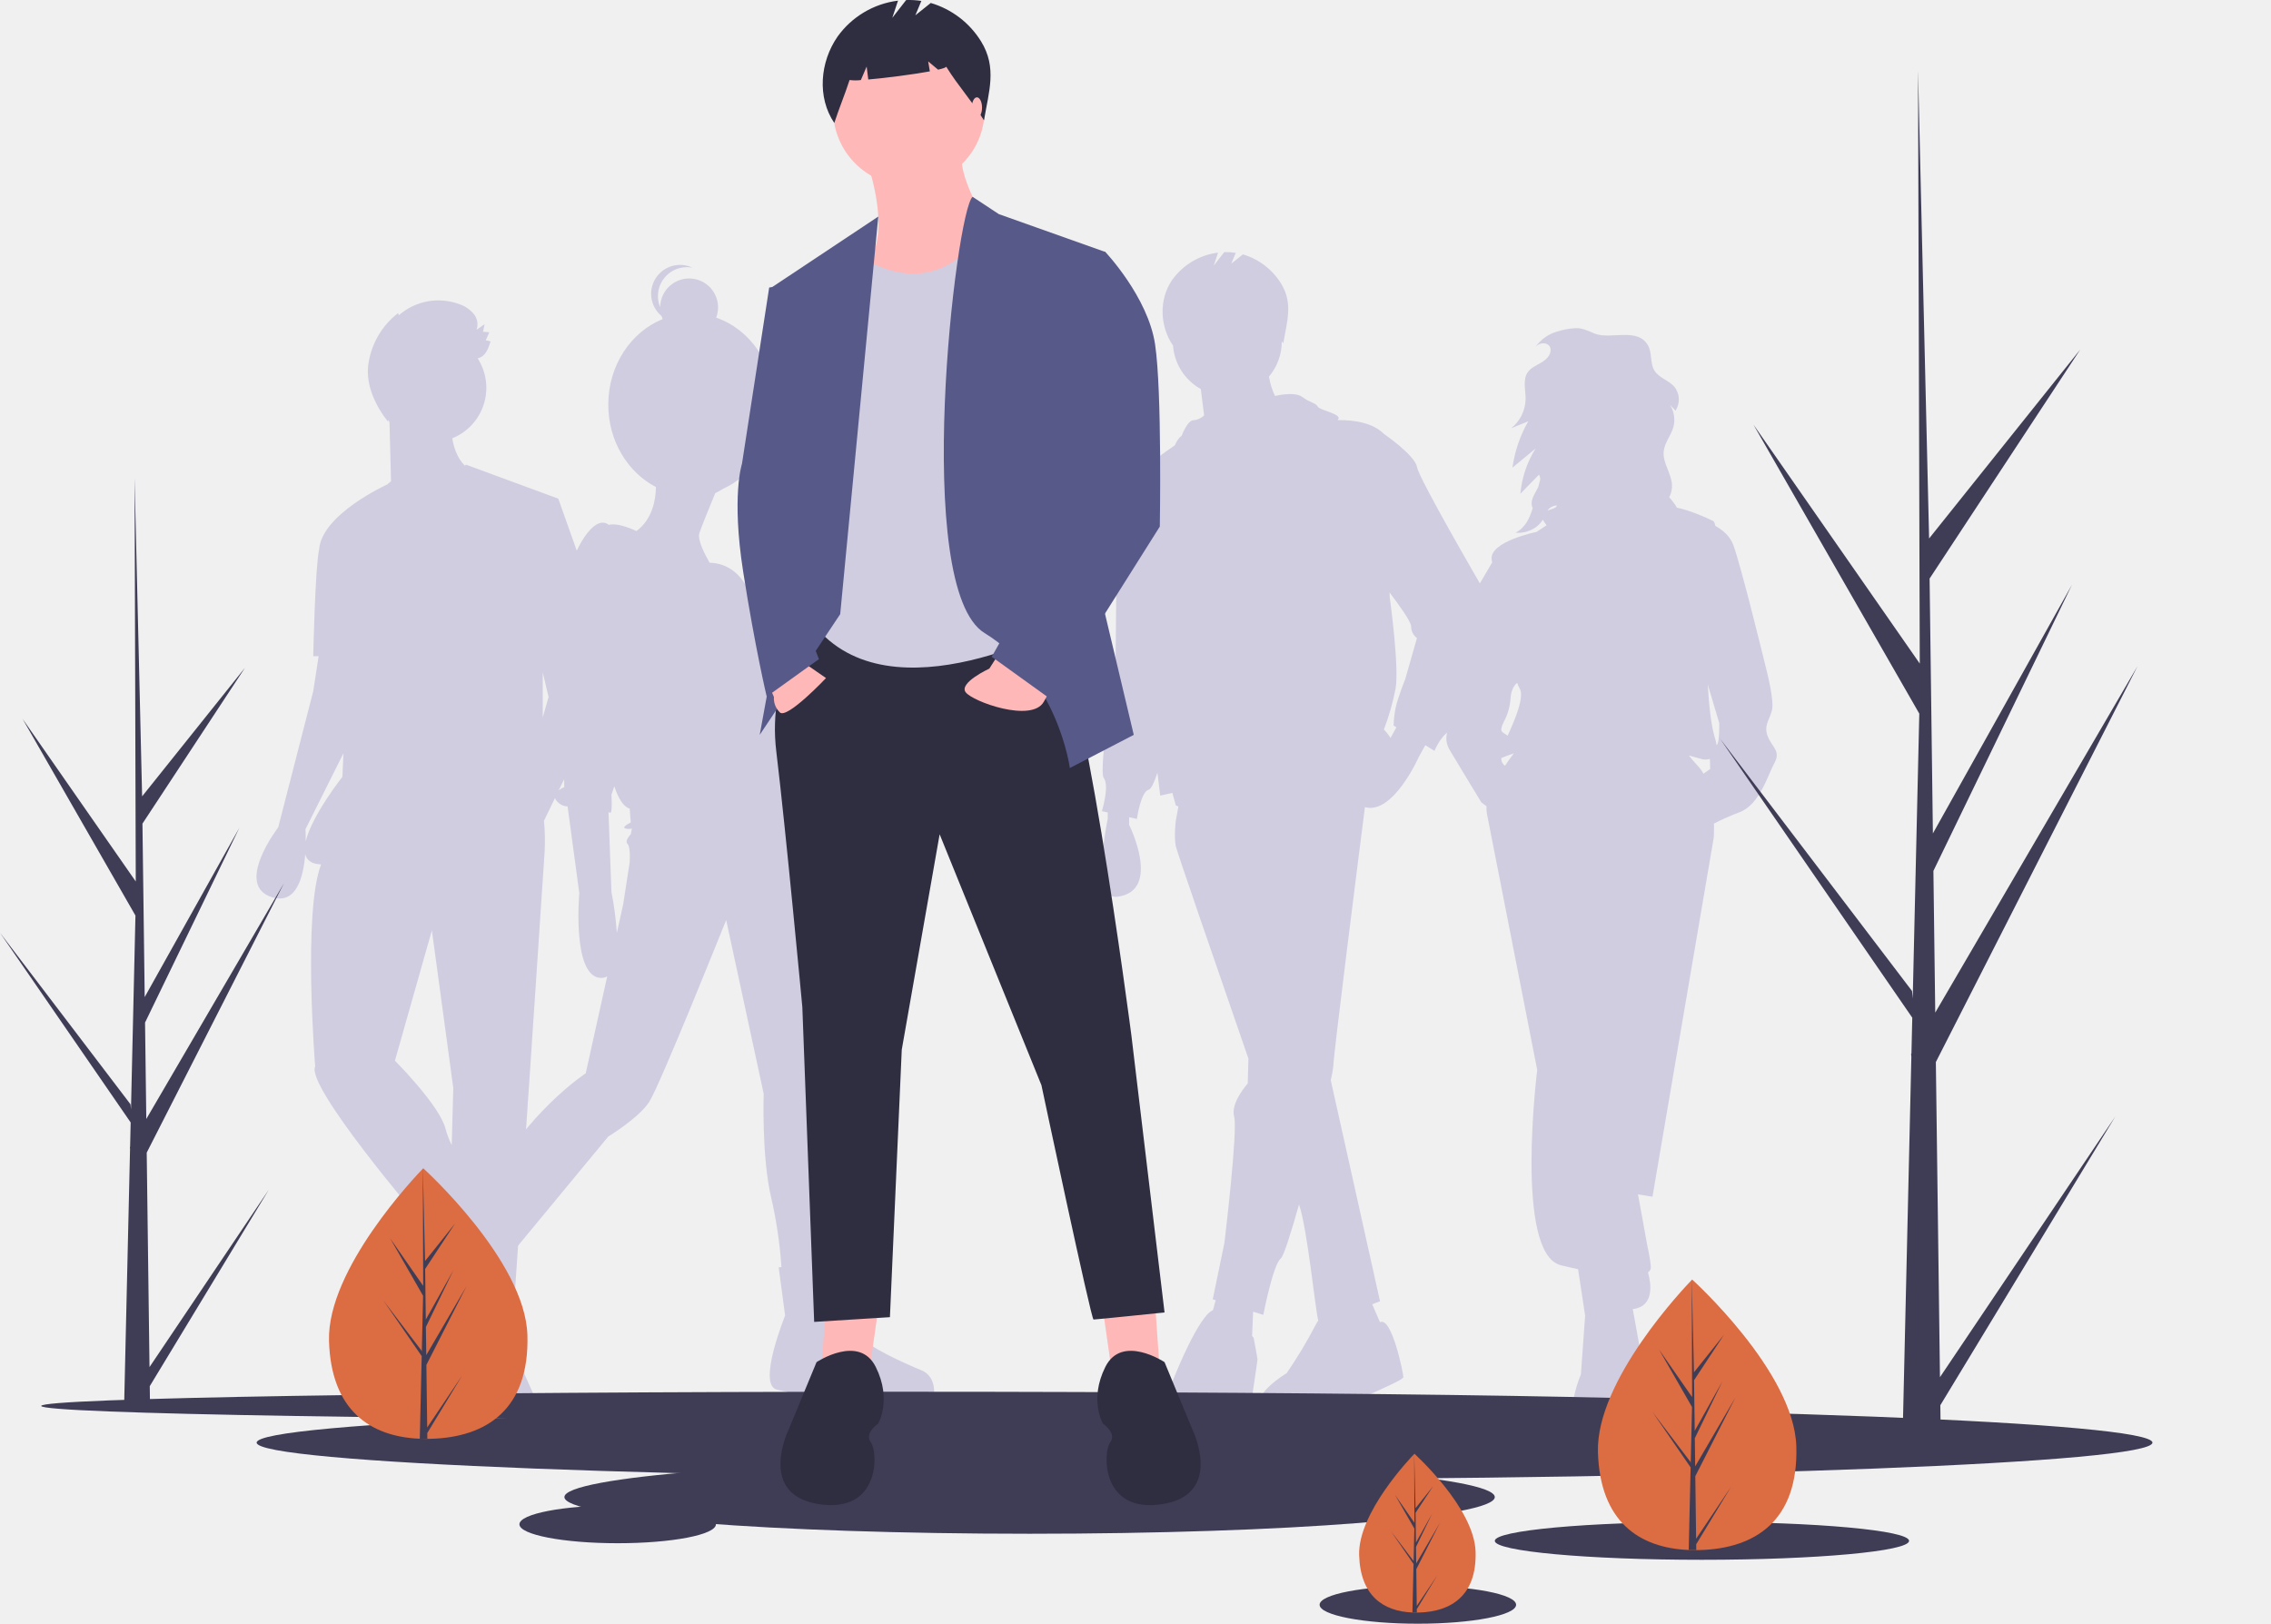
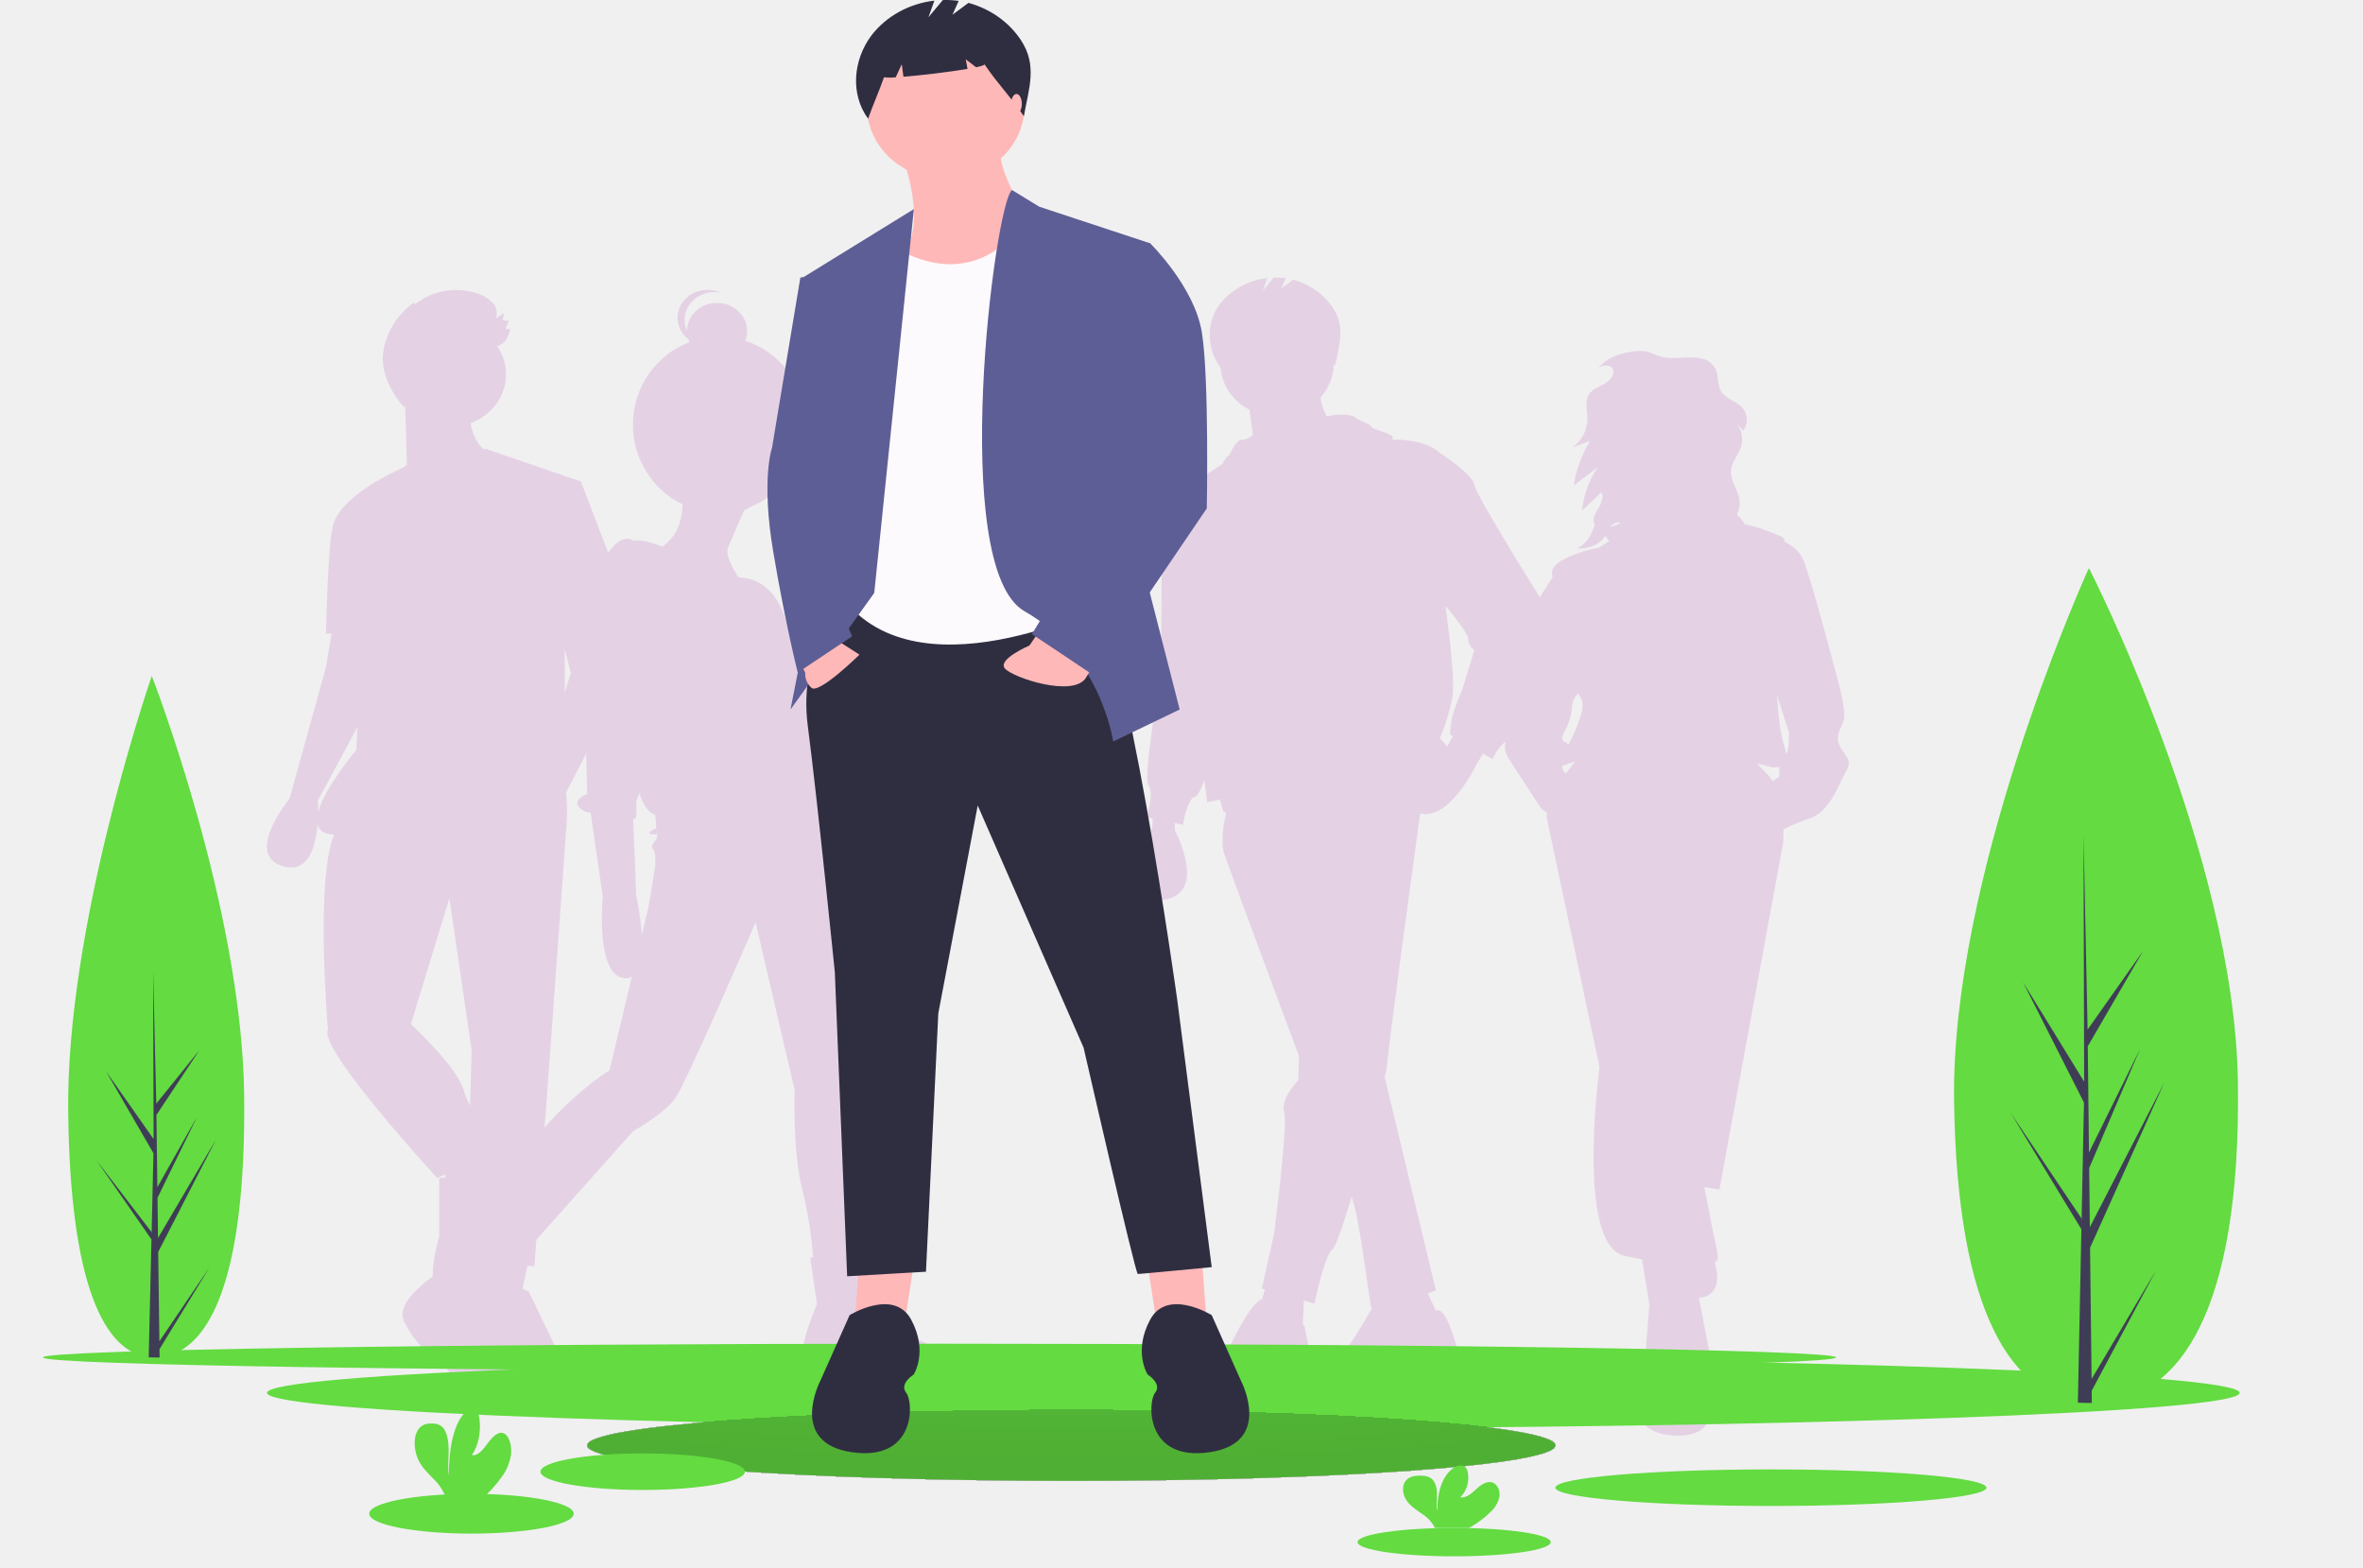
- <svg xmlns="http://www.w3.org/2000/svg" id="aea587a3-a3e8-4e0f-8220-a5d1e661ad74" data-name="Layer 1" width="959.282" height="685.955" viewBox="0 0 959.282 685.955">
-   <path d="M867.063,418.092c-1.794-4.613.769-6.919,1.794-11.019S866.55,390.16,866.55,390.16s-10.763-44.333-14.094-53.046c-1.41-3.687-4.471-6.223-7.535-7.927-.208-1.131-.508-1.86-.922-2.068-2.968-1.485-10.363-4.71-15.291-5.601a25.003,25.003,0,0,0-3.258-4.406,10.416,10.416,0,0,0,1.161-5.394c-.314-4.835-3.975-9.167-3.499-13.989.361-3.657,3.034-6.66,4.066-10.187a11.979,11.979,0,0,0-1.362-9.447q1.137,1.21,2.274,2.419a8.498,8.498,0,0,0-.634-10.267c-2.4-2.652-6.414-3.646-8.276-6.7-1.913-3.138-.887-7.401-2.696-10.6-4.433-7.836-15.781-2.281-22.578-5.016-2.793-1.124-4.917-2.361-8.059-2.272a31.49,31.49,0,0,0-7.861,1.468,16.609,16.609,0,0,0-9.01,6.458,5.579,5.579,0,0,1,.704-.673c1.647-1.291,4.536-1.183,5.405.72a3.189,3.189,0,0,1,.254,1.52c-.143,2.294-2.147,4.008-4.139,5.156s-4.232,2.109-5.532,4.005c-2.145,3.129-.884,7.329-.883,11.122a16.124,16.124,0,0,1-6.111,12.52l7.231-2.956a54.65,54.65,0,0,0-6.678,19.583l9.777-8.077a42.992,42.992,0,0,0-6.421,19.084l7.848-8.041a3.968,3.968,0,0,1,.518,2.064l-.818,3.156a20.508,20.508,0,0,1-.96,1.832c-1.263,2.168-2.568,4.838-1.387,7.052l.006-.003c-1.243,4.183-3.119,8.368-7.291,10.402,4.628.484,9.457-1.83,11.547-5.512a10.31,10.31,0,0,0,1.228,1.86c.134.168.267.335.4.502l-1.153.769-3.09,2.06s-20.245,4.1-18.963,11.788c.053.316.116.694.187,1.117l-5.825,9.902-8.456,28.701s-4.356,9.225-3.588,13.069,0,5.381,0,12.3-3.331,9.738,0,15.376,13.325,22.038,13.325,22.038l2.195,1.646a10.256,10.256,0,0,0,.111,2.966c2.05,10.25,21.27,108.398,21.27,108.398s-9.738,77.646,9.994,82.515c2.475.611,4.905,1.165,7.266,1.658l2.984,19.612-1.794,24.857s-13.582,30.751,11.275,32.545,13.582-26.651,13.582-26.651a13.51,13.51,0,0,0,1.538-7.944c-.253-2.281-2.387-14.152-4.48-25.569,9.433-1.131,7.668-11.143,6.411-15.545a2.549,2.549,0,0,0,1.143-1.425c.284-1.022-.377-5.043-1.577-10.679-.977-5.602-2.647-14.671-3.786-20.814l6.131.998,25.882-151.705s.171-2.415.093-5.947a96.079,96.079,0,0,1,10.926-4.816c8.457-3.331,11.788-15.632,14.607-20.757S868.856,422.705,867.063,418.092Zm-91.896-96.591a5.482,5.482,0,0,1,2.835-.961c-.219,1.192-2.269,1.54-3.988,2.164A5.074,5.074,0,0,1,775.167,321.501Zm-12.914,76.347c2.076,3.411-1.683,12.654-5.07,19.989-1.941-1.673-3.967-1.145-1.593-5.894a24.108,24.108,0,0,0,2.819-9.738c0-.586.3-4.891,2.825-6.68A13.484,13.484,0,0,0,762.253,397.848Zm-7.777,29.439c1.175-.478,2.954-1.213,5.357-2.03-1.151,1.511-2.465,3.311-3.787,5.276A3.969,3.969,0,0,1,754.475,427.287Zm83.117,3.362c-1.558-1.655-2.817-3.136-3.853-4.461q2.899.763,5.903,1.642a7.025,7.025,0,0,0,2.986-.199c.089,1.772.089,4.299.089,4.299l-2.807,1.943A16.462,16.462,0,0,0,837.593,430.649Zm7.953-8.887c-.03.026-.062.056-.093.083a16.997,16.997,0,0,0-.684-2.984c-1.679-5.297-2.577-14.694-3.054-22.714l4.848,16.307S846.818,420.655,845.545,421.762Z" transform="translate(-120.3589 -107.0223)" fill="#d0cde1" />
-   <path d="M746.003,354.406s-26.29-45.187-27.112-50.116S704.924,290.323,704.924,290.323c-4.491-4.491-11.86-5.912-19.615-5.838,2.92-2.416-7.507-4.04-8.318-5.664-.822-1.643-3.286-1.643-6.573-4.108-3.286-2.465-11.489-.411-11.49-.411a30.275,30.275,0,0,1-2.549-8.188,22.907,22.907,0,0,0,5.412-14.816c0-.059-.004-.117-.004-.176.209.325.418.653.628.99,1.539-9.219,4.256-16.882-.922-25.292a28.357,28.357,0,0,0-16.13-12.331l-4.932,3.945,1.917-4.602a26.104,26.104,0,0,0-4.874-.282l-4.437,5.705,1.837-5.51a28.085,28.085,0,0,0-19.375,11.525c-5.648,8.143-5.27,19.463.285,27.67.019-.057.033-.114.052-.171a22.997,22.997,0,0,0,11.754,18.622l1.395,11.162v0a7.651,7.651,0,0,1-4.574,2.018c-2.465,0-4.929,6.573-4.929,6.573s-1.397.705-2.902,4.033c-3.878,2.64-15.709,10.934-20.098,16.73-2.597,1.278-5.386,4.12-4.933,10.457.822,11.502,0,64.905,0,64.905s-7.394,45.187-4.929,48.473-.822,13.967-.822,13.967l2.465.548v2.739s-7.413,34.366,4.108,32.863c18.896-2.465,4.929-30.398,4.929-30.398v-3.195l3.286.73s1.643-11.502,4.929-12.324c1.143-.286,2.485-3.357,3.749-7.238.737,6.055,1.181,9.703,1.181,9.703l5.141-1.142,1.432,5.25a7.086,7.086,0,0,0,1.104.5l-1.104,6.072s-.822,6.573,0,10.681c.414,2.072,15.665,46.353,30.682,89.744l-.283,10.489s-7.394,8.216-5.751,13.967-4.108,53.403-4.108,53.403l-4.929,23.826,1.24.382-1.139,4.175a8.285,8.285,0,0,0-2.566,2.016c-6.573,7.394-14.788,28.755-14.788,28.755s-14.788,22.183,8.216,21.361,24.647-9.037,24.647-9.037,3.286-21.361,3.286-22.183-1.643-9.267-1.643-9.267l-.638-.704.446-10.249,4.3,1.323s4.108-21.361,7.394-23.826c1.149-.861,4.204-10.457,7.693-22.782,3.566,10.268,7.02,45.772,8.14,48.995a11.668,11.668,0,0,0-1.045,1.721,199.636,199.636,0,0,1-12.324,20.539s-26.29,15.61,0,19.718c0,0,14.788.822,22.183-4.108s27.112-12.324,27.112-13.967-4.929-25.798-9.859-23.169h0l-3.302-7.595,3.302-1.278-20.8-93.364a47.141,47.141,0,0,0,1.082-6.047c0-4.302,10.638-88.077,13.345-109.326,11.914,3.375,22.804-21.305,22.804-21.305l2.701-4.862,3.872,2.397s3.286-8.216,8.216-9.037,13.967-44.365,13.967-50.116A26.742,26.742,0,0,0,746.003,354.406ZM707.724,418.776a22.138,22.138,0,0,0-2.8-3.573,101.749,101.749,0,0,0,4.929-17.253c1.643-9.037-2.465-38.614-2.465-38.614l-.072-2.009c4.032,5.293,9.109,12.351,9.109,14.332a6.162,6.162,0,0,0,2.465,4.929l-4.929,17.253s-3.286,8.216-4.108,12.324a41.936,41.936,0,0,0-.822,7.394l1.165.721Z" transform="translate(-120.3589 -107.0223)" fill="#d0cde1" />
-   <path d="M369.881,369.613l4.384-.986-18.075-50.938-39.025-14.378s-.149.166-.425.451c-3.329-3.222-4.742-7.896-5.332-11.576A22.997,22.997,0,0,0,322.13,258.413c3.216-.772,4.364-3.689,5.443-7.168a14.393,14.393,0,0,0-2.04-.444q.759-1.701,1.517-3.402-1.333-.12-2.666-.239.341-1.59.682-3.18-1.7,1.174-3.4,2.347a6.946,6.946,0,0,0-1.158-6.632,13.267,13.267,0,0,0-5.687-4.01,25.373,25.373,0,0,0-26.036,4.551l-.246-.957a33.044,33.044,0,0,0-12.621,21.871c-1.088,8.574,3.03,17.303,8.384,24.088-.045-.296-.093-.592-.143-.887q.347.478.717.938l.658,25.007-1.648,1.413c-.003.001-27.653,12.511-28.731,27.452l-.003.011c-1.66,7.274-2.481,45.066-2.481,45.066h2.275l-2.275,14.788L237.883,456.535s-18.896,24.647-2.465,29.577c10.211,3.063,13.124-8.783,13.867-18.193.592,2.332,2.361,3.909,5.851,4.226.275.025.568.046.852.069-7.769,20.078-2.495,85.375-2.495,85.375-4.108,8.216,44.365,64.905,44.365,64.905l2.919-1.557.632,1.263c-1.624.156-2.729.293-2.729.293v25.469s-7.394,25.469,2.465,30.398c2.551,1.276,5.212.348,7.755-1.724-.486,7.86-1.183,19.589-1.183,22.264,0,4.108,10.681,11.502,10.681,11.502s2.465,9.037,22.183,9.037S345.51,695.614,345.51,695.614l-10.681-23.826s-.799.391-3.218-1.578l.866-9.528,4.816.425,6.573-96.125s5.751-85.444,6.573-98.589a91.485,91.485,0,0,0-.297-12.638L374.265,403.954Zm-17.799,31.877-2.465,8.589V391.083ZM249.514,462.416c.02-3.011-.129-5.06-.129-5.06l16.062-32.124-.452,9.941S252.132,451.446,249.514,462.416ZM287.178,555.124l15.61-55.046,9.037,66.548-.648,24.193a38.572,38.572,0,0,1-2.638-6.94C306.074,574.021,287.178,555.124,287.178,555.124Z" transform="translate(-120.3589 -107.0223)" fill="#d0cde1" />
-   <path d="M509.508,685.884c-7.698-3.17-22.641-9.962-24.452-13.585-1.811-3.622-10.867-31.697-10.867-31.697l-2.332.17c-.301-12.754-1.585-62.183-3.554-68.092,0,0,9.509-78.337-9.509-109.582l-3.427-13.844c1.125-5.55.98-18.4.257-20.57-.906-2.717,10.415-11.32,7.245-16.754s-11.773-23.999-11.773-23.999.906-11.773-11.321-22.641c0,0-3.573-20.227-19.673-20.528-2.176-3.798-5.223-9.838-4.327-12.527.96-2.879,4.63-11.856,6.702-16.88a21.695,21.695,0,0,0,3.161-1.759c12.804-5.737,21.831-19.528,21.831-35.639,0-17.246-10.34-31.842-24.59-36.736a12.22,12.22,0,1,0-23.646-4.385,12.21,12.21,0,0,1,11.266-16.956,12.272,12.272,0,0,1,2.364.233,12.215,12.215,0,0,0-13.087,20.397,12.116,12.116,0,0,0,.499,1.314c-13.408,5.411-22.973,19.546-22.973,36.133,0,15.386,8.232,28.658,20.125,34.819-.063,5.005-1.305,13.443-8.207,18.585-3.566-1.629-8.514-3.417-11.689-2.606-1.642-1.28-4.119-1.702-7.491,1.669-6.792,6.792-12.679,24.452-12.679,35.32s1.359,73.809,1.359,73.809-7.245,2.717-2.264,6.792a5.873,5.873,0,0,0,3.658,1.359l4.945,36.677s-3.17,35.32,9.056,35.772a4.837,4.837,0,0,0,2.737-.672l-9.076,40.972s-20.829,13.585-37.131,40.301c-8.396,13.761-12.582,22.226-14.673,27.209l-2.987-1.852-10.415,19.924s-23.094,14.037-18.113,24.452,9.509,13.132,9.509,13.132l3.17-1.358,5.886,10.868s15.396,22.188,40.301,10.868a9.101,9.101,0,0,0,0-10.868c-4.075-5.887-14.49-18.566-14.49-18.566l6.792-34.414-1.405-.871,43.065-52.108s12.679-7.698,17.207-14.49,32.603-76.979,32.603-76.979l15.848,73.356s-.906,26.716,3.17,43.923a186.431,186.431,0,0,1,4.332,29.349l-1.162.085,2.717,20.377s-11.773,28.98-3.623,31.244a119.407,119.407,0,0,0,17.66,3.17l.906-3.17s34.867,19.018,47.546,4.981C514.489,699.015,517.206,689.053,509.508,685.884ZM385.436,463.551c1.359,1.358.906,7.698.906,7.698l-2.717,17.66-2.713,12.249a131.573,131.573,0,0,0-2.268-17.23l-1.253-33.843a2.615,2.615,0,0,0,.801.334c.906,0,.453-7.698.453-7.698s.529-1.375,1.188-3.544c1.76,5.27,3.91,8.709,6.51,9.431l.453,5.887s-5.887,2.717-.453,2.717a4.277,4.277,0,0,0,.933-.139l-.48,2.403S384.078,462.192,385.436,463.551Z" transform="translate(-120.3589 -107.0223)" fill="#d0cde1" />
-   <ellipse cx="381.409" cy="593.955" rx="364" ry="6" fill="#3f3d56" />
-   <ellipse cx="508.807" cy="609.455" rx="400.398" ry="15.5" fill="#3f3d56" />
-   <ellipse cx="434.909" cy="632.455" rx="196.5" ry="15.5" fill="#3f3d56" />
-   <ellipse cx="718.909" cy="650.955" rx="87.5" ry="8" fill="#3f3d56" />
-   <ellipse cx="598.909" cy="677.955" rx="41.5" ry="8" fill="#3f3d56" />
-   <ellipse cx="260.909" cy="643.955" rx="41.5" ry="8" fill="#3f3d56" />
-   <polygon points="465.909 553.455 469.909 581.455 489.909 579.455 487.909 550.455 465.909 553.455" fill="#ffb8b8" />
-   <polygon points="370.909 553.455 366.909 581.455 346.909 579.455 348.909 550.455 370.909 553.455" fill="#ffb8b8" />
-   <path d="M462.268,370.478s-18,21-14,54,11,108,11,108l5,133,32-2,5-113,16-91,43,106s21,99,22,99,30-3,30-3l-14-117s-22-170-35-173S462.268,370.478,462.268,370.478Z" transform="translate(-120.3589 -107.0223)" fill="#2f2e41" />
-   <path d="M612.268,682.478s-18-12-25,2-1,24-1,24,6,4,3,8-4,30,22,26,13-31,13-31Z" transform="translate(-120.3589 -107.0223)" fill="#2f2e41" />
-   <path d="M465.268,682.478s18-12,25,2,1,24,1,24-6,4-3,8,4,30-22,26-13-31-13-31Z" transform="translate(-120.3589 -107.0223)" fill="#2f2e41" />
-   <path d="M486.768,175.978s9,25,2,39,11,30,11,30,47-24,41-36-16-28-14-38Z" transform="translate(-120.3589 -107.0223)" fill="#ffb8b8" />
-   <circle cx="383.909" cy="46.455" r="32" fill="#ffb8b8" />
-   <path d="M481.268,213.478s32.108,26.718,56.054-11.141l24.946,14.141,13,152s-73,42-108,6l5-141Z" transform="translate(-120.3589 -107.0223)" fill="#d0cde1" />
-   <polygon points="370.992 91.488 325.909 121.455 341.909 195.455 320.909 310.455 354.909 259.455 370.992 91.488" fill="#575a89" />
-   <path d="M531.195,190.169l11.073,7.308,45,16-7,124,19,80-27,14s-5-38-36-57S524.122,195.861,531.195,190.169Z" transform="translate(-120.3589 -107.0223)" fill="#575a89" />
-   <path d="M456.268,384.478l13,9s-16.5,17.5-19.5,14.5a8.2,8.2,0,0,1-2.5-6.5l-3-7Z" transform="translate(-120.3589 -107.0223)" fill="#ffb8b8" />
-   <path d="M542.688,382.532l-4.42,6.945s-13,6-10,10,28,13,33,4l5-9Z" transform="translate(-120.3589 -107.0223)" fill="#ffb8b8" />
-   <path d="M452.268,227.478l-7,1-11.5,74.5s-4.5,13.5.5,45.5,9.951,52.838,9.951,52.838l22.049-15.838-10-26,13-95Z" transform="translate(-120.3589 -107.0223)" fill="#575a89" />
-   <path d="M571.268,211.478l16,2s18,19,21,39,2,77,2,77l-46,73-25-18,35-62-17-74Z" transform="translate(-120.3589 -107.0223)" fill="#575a89" />
-   <path d="M534.783,124.535a37.384,37.384,0,0,0-21.265-16.257l-6.502,5.201,2.528-6.067a34.414,34.414,0,0,0-6.426-.371l-5.85,7.521,2.421-7.264a37.026,37.026,0,0,0-25.543,15.193c-7.445,10.736-8.702,25.665-1.379,36.485,2.01-6.178,4.45-11.974,6.46-18.152a18.285,18.285,0,0,0,4.763.023l2.446-5.707.683,5.465c7.58-.66,18.824-2.11,26.011-3.439l-.699-4.193,4.181,3.484c2.202-.507,3.509-.967,3.401-1.318,5.345,8.616,10.641,14.12,15.985,22.736C538.028,145.725,541.609,135.622,534.783,124.535Z" transform="translate(-120.3589 -107.0223)" fill="#2f2e41" />
-   <ellipse cx="412.652" cy="45.45" rx="2.166" ry="4.332" fill="#ffb8b8" />
-   <path d="M879.136,718.058c.922,31.558-17.518,43.124-40.658,43.799q-.806.024-1.605.029-1.61.012-3.188-.054c-20.929-.869-37.495-11.978-38.352-41.327-.887-30.373,36.812-69.836,39.64-72.755l.005-.003c.107-.111.162-.167.162-.167S878.214,686.502,879.136,718.058Z" transform="translate(-120.3589 -107.0223)" fill="#dc6c41" />
-   <path d="M836.811,757.075l14.7-21.86-14.67,24.212.031,2.46q-1.61.012-3.188-.054l.729-31.619-.02-.244.027-.047.07-2.988L818.391,703.562l16.079,21.136.057.632.551-23.89-13.904-24.232,13.944,20.035-.146-49.493 0-.165.005.162.923,39.007L848.573,670.91l-12.631,19.205.277,21.369,11.661-20.855-11.618,23.997.154,11.882,16.958-29.051-16.907,33.196Z" transform="translate(-120.3589 -107.0223)" fill="#3f3d56" />
-   <path d="M343.136,671.058c.922,31.558-17.518,43.124-40.658,43.799q-.806.024-1.605.029-1.61.012-3.188-.054c-20.929-.869-37.495-11.978-38.352-41.327-.887-30.373,36.812-69.836,39.64-72.755l.005-.003c.107-.111.162-.167.162-.167S342.214,639.502,343.136,671.058Z" transform="translate(-120.3589 -107.0223)" fill="#dc6c41" />
-   <path d="M300.811,710.075l14.7-21.86-14.67,24.212.031,2.46q-1.61.012-3.188-.054l.729-31.619-.02-.244.027-.047.07-2.988L282.392,656.562l16.079,21.136.057.632.551-23.89-13.904-24.232,13.944,20.035-.146-49.493 0-.165.005.162.923,39.007L312.573,623.91l-12.631,19.205.277,21.369,11.661-20.855-11.618,23.997.154,11.882,16.958-29.051-16.907,33.196Z" transform="translate(-120.3589 -107.0223)" fill="#3f3d56" />
-   <path d="M743.654,762.549c.541,18.524-10.282,25.313-23.866,25.709q-.473.014-.942.017-.945.007-1.871-.031c-12.285-.51-22.008-7.031-22.512-24.258-.521-17.828,21.608-40.992,23.268-42.706l.003-.002c.063-.065.095-.098.095-.098S743.113,744.026,743.654,762.549Z" transform="translate(-120.3589 -107.0223)" fill="#dc6c41" />
-   <path d="M718.81,785.451l8.628-12.831-8.611,14.212.018,1.444q-.945.007-1.871-.031l.428-18.56-.012-.143.016-.028.041-1.754-9.449-13.719,9.438,12.406.034.371.323-14.023-8.162-14.224,8.185,11.76-.085-29.051 0-.097.003.095.542,22.896,7.438-9.3-7.414,11.273.162,12.543,6.845-12.241-6.82,14.085.09,6.974,9.954-17.052L718.608,769.941Z" transform="translate(-120.3589 -107.0223)" fill="#3f3d56" />
-   <path d="M1079.553,158.209c.029-.091.059-.184.088-.275-.012.04-.028.079-.04.119Z" transform="translate(-120.3589 -107.0223)" fill="#2f2e41" />
-   <path d="M939.811,688.831l74.068-110.146-73.916,121.996.155,12.394q-8.111.062-16.064-.27l3.674-159.32-.101-1.229.136-.237.352-15.055L847,419.196,928.017,525.696l.287,3.182,2.775-120.372L861.019,286.408l70.259,100.951-.733-249.38.002-.83.024.816,4.651,196.545L999.073,254.674l-63.642,96.769,1.394,107.67,58.756-105.082L937.04,474.942l.776,59.87,85.447-146.378L938.076,555.698Z" transform="translate(-120.3589 -107.0223)" fill="#3f3d56" />
-   <path d="M183.514,684.561l50.401-74.951-50.298,83.015.105,8.434q-5.519.042-10.931-.184L175.291,592.462l-.068-.836.092-.162.239-10.244-55.195-80.137,55.13,72.47.196,2.165,1.888-81.91-47.674-83.084,47.809,68.694-.499-169.696.001-.565.016.555,3.165,133.743,43.449-54.327-43.307,65.848.948,73.266,39.982-71.505-39.835,82.277.528,40.74,58.144-99.606L182.333,593.968Z" transform="translate(-120.3589 -107.0223)" fill="#3f3d56" />
+ <svg xmlns="http://www.w3.org/2000/svg" width="416" height="276" viewBox="0 0 416 276" fill="none">
+   <g clip-path="url(#clip0)">
+     <path d="M323.814 131.162C323.036 129.306 324.147 128.378 324.592 126.728C325.036 125.078 323.592 119.923 323.592 119.923C323.592 119.923 318.924 102.085 317.48 98.579C316.868 97.096 315.541 96.076 314.212 95.39C314.122 94.935 313.992 94.642 313.812 94.558C312.525 93.961 309.318 92.663 307.181 92.305C306.782 91.667 306.308 91.073 305.768 90.532C306.143 89.863 306.317 89.114 306.272 88.361C306.136 86.416 304.548 84.673 304.754 82.733C304.911 81.261 306.07 80.053 306.518 78.634C306.705 77.997 306.75 77.33 306.648 76.677C306.547 76.023 306.301 75.395 305.927 74.833C306.256 75.157 306.585 75.482 306.913 75.806C307.361 75.184 307.576 74.444 307.526 73.698C307.477 72.952 307.165 72.241 306.638 71.675C305.598 70.608 303.857 70.208 303.049 68.98C302.22 67.717 302.665 66.002 301.88 64.715C299.958 61.562 295.037 63.797 292.089 62.696C290.878 62.244 289.957 61.746 288.594 61.782C287.435 61.843 286.29 62.042 285.185 62.373C283.6 62.798 282.221 63.715 281.278 64.971C281.371 64.873 281.473 64.782 281.583 64.7C282.297 64.181 283.55 64.224 283.927 64.99C284.017 65.183 284.055 65.393 284.037 65.602C283.975 66.525 283.106 67.214 282.242 67.676C281.379 68.138 280.407 68.525 279.843 69.288C278.913 70.547 279.46 72.237 279.46 73.763C279.453 74.733 279.211 75.689 278.752 76.561C278.293 77.433 277.63 78.198 276.81 78.801L279.946 77.611C278.449 80.043 277.466 82.717 277.05 85.491L281.29 82.241C279.72 84.56 278.765 87.192 278.505 89.919L281.909 86.684C282.064 86.937 282.141 87.224 282.133 87.515L281.778 88.785C281.653 89.037 281.514 89.283 281.362 89.522C280.814 90.394 280.248 91.468 280.76 92.359L280.763 92.358C280.224 94.041 279.41 95.725 277.601 96.543C279.608 96.738 281.702 95.807 282.608 94.325C282.756 94.592 282.935 94.843 283.141 95.074C283.199 95.141 283.257 95.209 283.314 95.276L282.814 95.585L281.474 96.414C281.474 96.414 272.695 98.064 273.25 101.157C273.273 101.284 273.301 101.436 273.331 101.607L270.806 105.591L267.138 117.139C267.138 117.139 265.249 120.851 265.583 122.397C265.916 123.944 265.583 124.563 265.583 127.347C265.583 130.131 264.138 131.265 265.583 133.533C267.027 135.801 271.361 142.4 271.361 142.4L272.313 143.063C272.267 143.461 272.283 143.863 272.361 144.256C273.25 148.381 281.585 187.871 281.585 187.871C281.585 187.871 277.362 219.113 285.919 221.072C286.992 221.318 288.046 221.54 289.07 221.739L290.364 229.63L289.586 239.631C289.586 239.631 283.696 252.004 294.476 252.726C305.255 253.448 300.366 242.003 300.366 242.003C300.935 241.026 301.167 239.91 301.033 238.806C300.923 237.889 299.997 233.112 299.09 228.518C303.181 228.063 302.415 224.035 301.87 222.264C302.106 222.136 302.283 221.932 302.366 221.69C302.489 221.279 302.202 219.661 301.682 217.394C301.259 215.14 300.534 211.491 300.041 209.019L302.699 209.421L313.923 148.381C313.923 148.381 313.997 147.409 313.964 145.988C315.498 145.251 317.081 144.604 318.702 144.05C322.369 142.71 323.814 137.761 325.036 135.698C326.259 133.636 324.592 133.018 323.814 131.162ZM283.963 92.297C284.326 92.065 284.752 91.931 285.192 91.91C285.097 92.39 284.208 92.53 283.463 92.781C283.599 92.596 283.768 92.432 283.963 92.297ZM278.362 123.016C279.263 124.389 277.633 128.107 276.164 131.059C275.322 130.386 274.443 130.598 275.473 128.687C276.175 127.476 276.592 126.141 276.695 124.769C276.695 124.533 276.826 122.801 277.921 122.081C278.036 122.405 278.184 122.718 278.362 123.016ZM274.99 134.861C275.499 134.669 276.271 134.373 277.313 134.044C276.813 134.652 276.244 135.377 275.67 136.167C275.454 136.015 275.279 135.817 275.161 135.59C275.043 135.363 274.984 135.113 274.99 134.861ZM311.034 136.214C310.358 135.548 309.813 134.952 309.363 134.419C310.201 134.624 311.055 134.844 311.923 135.08C312.356 135.14 312.798 135.112 313.218 135C313.257 135.713 313.257 136.73 313.257 136.73L312.039 137.511C311.762 137.043 311.424 136.607 311.034 136.214V136.214ZM314.483 132.638C314.47 132.649 314.456 132.661 314.442 132.672C314.383 132.264 314.283 131.862 314.146 131.471C313.417 129.34 313.028 125.559 312.821 122.332L314.924 128.893C314.924 128.893 315.035 132.193 314.483 132.638Z" fill="#E4D2E4" />
+     <path d="M271.315 105.537C271.315 105.537 259.914 87.356 259.558 85.372C259.201 83.389 253.501 79.752 253.501 79.752C251.553 77.945 248.358 77.374 244.995 77.403C246.261 76.431 241.739 75.778 241.387 75.124C241.031 74.463 239.962 74.463 238.537 73.472C237.112 72.48 233.555 73.306 233.554 73.306C233.019 72.263 232.647 71.153 232.449 70.012C233.967 68.345 234.799 66.233 234.796 64.05C234.796 64.027 234.794 64.003 234.794 63.98C234.885 64.111 234.975 64.243 235.066 64.378C235.734 60.669 236.912 57.586 234.666 54.202C233.075 51.804 230.583 50.036 227.671 49.24L225.533 50.828L226.364 48.976C225.665 48.877 224.957 48.839 224.25 48.863L222.326 51.158L223.123 48.941C221.453 49.134 219.844 49.645 218.398 50.444C216.952 51.242 215.7 52.309 214.721 53.578C212.271 56.855 212.435 61.41 214.844 64.712C214.852 64.689 214.859 64.666 214.867 64.643C214.973 66.188 215.495 67.683 216.386 68.992C217.276 70.301 218.507 71.382 219.964 72.135L220.569 76.627C220.024 77.096 219.326 77.382 218.585 77.439C217.516 77.439 216.447 80.083 216.447 80.083C216.447 80.083 215.842 80.367 215.189 81.706C213.507 82.768 208.377 86.105 206.473 88.437C205.347 88.951 204.138 90.095 204.334 92.645C204.69 97.273 204.334 118.76 204.334 118.76C204.334 118.76 201.127 136.941 202.196 138.263C203.265 139.585 201.84 143.883 201.84 143.883L202.909 144.103V145.205C202.909 145.205 199.694 159.033 204.69 158.428C212.885 157.436 206.828 146.197 206.828 146.197V144.911L208.253 145.205C208.253 145.205 208.966 140.577 210.391 140.247C210.886 140.132 211.468 138.896 212.016 137.334C212.336 139.771 212.528 141.238 212.528 141.238L214.758 140.779L215.379 142.891C215.532 142.971 215.692 143.038 215.857 143.092L215.379 145.536C215.379 145.536 215.022 148.18 215.379 149.833C215.558 150.667 222.172 168.484 228.684 185.942L228.561 190.162C228.561 190.162 225.355 193.468 226.067 195.782C226.78 198.096 224.286 217.269 224.286 217.269L222.148 226.856L222.686 227.009L222.192 228.689C221.767 228.888 221.389 229.164 221.079 229.5C218.229 232.475 214.666 241.07 214.666 241.07C214.666 241.07 208.253 249.995 218.229 249.665C228.205 249.334 228.917 246.029 228.917 246.029C228.917 246.029 230.343 237.434 230.343 237.103C230.343 236.773 229.63 233.375 229.63 233.375L229.353 233.091L229.546 228.968L231.411 229.5C231.411 229.5 233.193 220.905 234.618 219.914C235.116 219.567 236.441 215.706 237.954 210.747C239.501 214.879 240.998 229.164 241.484 230.461C241.312 230.679 241.16 230.911 241.031 231.153C239.43 234.005 237.645 236.764 235.687 239.417C235.687 239.417 224.286 245.698 235.687 247.351C235.687 247.351 242.1 247.681 245.306 245.698C248.513 243.715 257.064 240.74 257.064 240.078C257.064 239.417 254.926 229.699 252.788 230.756L251.356 227.701L252.788 227.186L243.768 189.62C243.982 188.82 244.138 188.007 244.238 187.187C244.238 185.456 248.851 151.749 250.025 143.199C255.192 144.557 259.914 134.627 259.914 134.627L261.085 132.671L262.764 133.635C262.764 133.635 264.189 130.33 266.327 129.999C268.465 129.668 272.384 112.148 272.384 109.834C272.351 108.349 271.987 106.886 271.315 105.537ZM254.715 131.437C254.365 130.92 253.958 130.438 253.501 129.999C254.432 127.748 255.148 125.425 255.639 123.057C256.351 119.421 254.57 107.52 254.57 107.52L254.539 106.712C256.287 108.842 258.489 111.681 258.489 112.479C258.489 112.864 258.585 113.243 258.771 113.588C258.957 113.932 259.226 114.231 259.558 114.462L257.42 121.404C257.42 121.404 255.995 124.71 255.639 126.363C255.425 127.343 255.306 128.338 255.282 129.338L255.787 129.628L254.715 131.437Z" fill="#E4D2E4" />
+     <path d="M108.207 105.655L110.108 105.259L102.27 84.763L85.347 78.978C85.347 78.978 85.282 79.045 85.162 79.16C83.719 77.864 83.106 75.983 82.85 74.502C84.211 73.992 85.434 73.21 86.431 72.211C87.429 71.212 88.176 70.021 88.62 68.723C89.064 67.424 89.194 66.052 89.001 64.702C88.807 63.352 88.294 62.058 87.5 60.913C88.894 60.603 89.392 59.429 89.86 58.029C89.57 57.95 89.275 57.89 88.976 57.85C89.195 57.394 89.414 56.938 89.634 56.482C89.248 56.449 88.863 56.417 88.477 56.385C88.576 55.959 88.674 55.532 88.773 55.106C88.281 55.42 87.79 55.735 87.299 56.05C87.465 55.602 87.507 55.123 87.419 54.656C87.331 54.189 87.117 53.751 86.796 53.382C86.144 52.65 85.292 52.093 84.33 51.768C82.448 51.081 80.399 50.889 78.407 51.212C76.416 51.535 74.558 52.361 73.039 53.599L72.933 53.214C69.925 55.359 67.957 58.524 67.46 62.014C66.988 65.463 68.774 68.976 71.096 71.706C71.076 71.587 71.055 71.468 71.034 71.349C71.134 71.477 71.238 71.603 71.345 71.727L71.63 81.788L70.915 82.357C70.914 82.357 58.923 87.39 58.456 93.402L58.455 93.406C57.735 96.333 57.379 111.539 57.379 111.539H58.365L57.379 117.49L50.965 140.629C50.965 140.629 42.771 150.546 49.897 152.53C54.325 153.762 55.588 148.996 55.91 145.21C56.167 146.148 56.934 146.783 58.447 146.91C58.567 146.92 58.694 146.929 58.817 146.938C55.447 155.016 57.735 181.289 57.735 181.289C55.953 184.595 76.974 207.404 76.974 207.404L78.24 206.778L78.514 207.286C77.809 207.349 77.33 207.404 77.33 207.404V217.652C77.33 217.652 74.124 227.9 78.399 229.883C79.506 230.396 80.659 230.023 81.762 229.189C81.552 232.352 81.25 237.071 81.25 238.147C81.25 239.8 85.881 242.775 85.881 242.775C85.881 242.775 86.95 246.411 95.501 246.411C104.052 246.411 97.639 236.825 97.639 236.825L93.007 227.238C93.007 227.238 92.66 227.396 91.612 226.604L91.987 222.77L94.076 222.941L96.926 184.264C96.926 184.264 99.42 149.885 99.776 144.596C99.86 142.901 99.817 141.201 99.647 139.511L110.108 119.473L108.207 105.655ZM100.489 118.481L99.42 121.937V114.294L100.489 118.481ZM56.009 142.996C56.018 141.784 55.953 140.96 55.953 140.96L62.919 128.035L62.723 132.035C62.723 132.035 57.145 138.582 56.009 142.996ZM72.343 180.298L79.112 158.15L83.031 184.926L82.75 194.66C82.273 193.765 81.89 192.83 81.606 191.868C80.537 187.901 72.343 180.298 72.343 180.298Z" fill="#E4D2E4" />
+     <path d="M168.758 238.91C165.419 237.634 158.939 234.901 158.154 233.444C157.368 231.986 153.441 220.69 153.441 220.69L152.43 220.759C152.299 215.627 151.742 195.739 150.888 193.361C150.888 193.361 155.012 161.841 146.764 149.27L145.278 143.7C145.766 141.467 145.704 136.296 145.39 135.423C144.997 134.33 149.906 130.868 148.532 128.682C147.157 126.496 143.426 119.026 143.426 119.026C143.426 119.026 143.819 114.289 138.517 109.916C138.517 109.916 136.968 101.778 129.986 101.656C129.042 100.128 127.721 97.698 128.11 96.616C128.526 95.457 130.117 91.846 131.016 89.824C131.493 89.624 131.952 89.387 132.387 89.116C137.94 86.808 141.854 81.259 141.854 74.777C141.854 67.837 137.37 61.965 131.19 59.995C131.466 59.322 131.578 58.601 131.52 57.883C131.462 57.166 131.235 56.468 130.854 55.841C130.474 55.213 129.95 54.671 129.318 54.252C128.687 53.833 127.965 53.548 127.202 53.417C126.439 53.286 125.654 53.312 124.903 53.492C124.152 53.673 123.453 54.005 122.856 54.465C122.258 54.924 121.776 55.499 121.445 56.15C121.113 56.801 120.939 57.511 120.936 58.231C120.596 57.484 120.461 56.67 120.543 55.862C120.625 55.055 120.921 54.278 121.405 53.603C121.888 52.927 122.545 52.373 123.316 51.99C124.087 51.608 124.947 51.408 125.822 51.409C126.166 51.409 126.509 51.441 126.847 51.503C125.683 50.989 124.356 50.887 123.117 51.215C121.877 51.544 120.809 52.28 120.113 53.287C119.417 54.294 119.141 55.501 119.335 56.684C119.53 57.866 120.183 58.942 121.171 59.71C121.232 59.889 121.305 60.066 121.388 60.238C115.573 62.415 111.425 68.103 111.425 74.777C111.425 80.967 114.995 86.308 120.153 88.786C120.125 90.8 119.587 94.195 116.594 96.264C115.047 95.609 112.902 94.889 111.525 95.216C110.813 94.701 109.738 94.531 108.276 95.887C105.331 98.62 102.778 105.726 102.778 110.098C102.778 114.471 103.367 139.796 103.367 139.796C103.367 139.796 100.225 140.889 102.385 142.529C102.832 142.874 103.391 143.067 103.972 143.076L106.116 157.833C106.116 157.833 104.742 172.044 110.044 172.227C110.46 172.248 110.873 172.154 111.231 171.956L107.295 188.442C107.295 188.442 98.262 193.908 91.192 204.657C87.552 210.194 85.736 213.6 84.829 215.605L83.534 214.86L79.018 222.877C79.018 222.877 69.003 228.525 71.163 232.715C73.323 236.906 75.287 237.999 75.287 237.999L76.661 237.452L79.214 241.825C79.214 241.825 85.891 250.752 96.691 246.198C97.198 245.566 97.471 244.799 97.471 244.011C97.471 243.224 97.198 242.457 96.691 241.825C94.924 239.456 90.407 234.355 90.407 234.355L93.353 220.508L92.743 220.158L111.418 199.191C111.418 199.191 116.917 196.094 118.88 193.361C120.844 190.628 133.019 162.388 133.019 162.388L139.892 191.904C139.892 191.904 139.499 202.653 141.266 209.576C142.229 213.46 142.858 217.409 143.145 221.385L142.641 221.419L143.819 229.618C143.819 229.618 138.713 241.278 142.248 242.189C144.763 242.792 147.323 243.218 149.906 243.465L150.299 242.189C150.299 242.189 165.419 249.841 170.918 244.193C170.918 244.193 172.096 240.185 168.758 238.91ZM114.953 149.452C115.542 149.999 115.346 152.55 115.346 152.55L114.167 159.655L112.991 164.584C112.828 162.255 112.5 159.939 112.007 157.651L111.464 144.034C111.571 144.097 111.688 144.142 111.811 144.169C112.204 144.169 112.007 141.071 112.007 141.071C112.007 141.071 112.237 140.518 112.523 139.645C113.286 141.766 114.218 143.149 115.346 143.44L115.542 145.808C115.542 145.808 112.989 146.902 115.346 146.902C115.482 146.897 115.618 146.878 115.75 146.846L115.542 147.813C115.542 147.813 114.364 148.906 114.953 149.452Z" fill="#E4D2E4" />
+     <path d="M165.401 241.397C252.58 241.397 323.252 240.316 323.252 238.983C323.252 237.65 252.58 236.569 165.401 236.569C78.222 236.569 7.549 237.65 7.549 238.983C7.549 240.316 78.222 241.397 165.401 241.397Z" fill="#63DB41" />
+     <path d="M220.648 251.456C316.544 251.456 394.283 248.664 394.283 245.22C394.283 241.775 316.544 238.983 220.648 238.983C124.751 238.983 47.012 241.775 47.012 245.22C47.012 248.664 124.751 251.456 220.648 251.456Z" fill="#63DB41" />
+     <g filter="url(#filter0_i)">
+       <path d="M188.601 260.71C235.664 260.71 273.815 257.918 273.815 254.474C273.815 251.029 235.664 248.237 188.601 248.237C141.539 248.237 103.388 251.029 103.388 254.474C103.388 257.918 141.539 260.71 188.601 260.71Z" fill="#63DB41" />
+     </g>
+     <path d="M311.76 265.136C332.717 265.136 349.705 263.695 349.705 261.917C349.705 260.14 332.717 258.699 311.76 258.699C290.804 258.699 273.815 260.14 273.815 261.917C273.815 263.695 290.804 265.136 311.76 265.136Z" fill="#63DB41" />
+     <path d="M113.145 262.32C123.085 262.32 131.142 260.879 131.142 259.101C131.142 257.323 123.085 255.882 113.145 255.882C103.206 255.882 95.148 257.323 95.148 259.101C95.148 260.879 103.206 262.32 113.145 262.32Z" fill="#63DB41" />
+     <path d="M202.045 222.687L203.78 233.953L212.453 233.149L211.585 221.48L202.045 222.687Z" fill="#FFB8B8" />
+     <path d="M160.847 222.687L159.113 233.953L150.439 233.149L151.307 221.48L160.847 222.687Z" fill="#FFB8B8" />
+     <path d="M148.271 106.004C148.271 106.004 140.466 114.453 142.2 127.731C143.935 141.009 146.97 171.186 146.97 171.186L149.139 224.699L163.016 223.895L165.184 178.428L172.123 141.813L190.77 184.463C190.77 184.463 199.877 224.297 200.31 224.297C200.744 224.297 213.32 223.09 213.32 223.09L207.249 176.014C207.249 176.014 197.708 107.613 192.071 106.406C186.433 105.199 148.271 106.004 148.271 106.004Z" fill="#2F2E41" />
+     <path d="M213.32 231.539C213.32 231.539 205.514 226.711 202.478 232.344C199.443 237.977 202.045 242.001 202.045 242.001C202.045 242.001 204.647 243.61 203.346 245.22C202.045 246.829 201.611 257.29 212.886 255.681C224.161 254.071 218.524 243.208 218.524 243.208L213.32 231.539Z" fill="#2F2E41" />
+     <path d="M149.572 231.539C149.572 231.539 157.378 226.711 160.414 232.344C163.449 237.977 160.847 242.001 160.847 242.001C160.847 242.001 158.245 243.61 159.546 245.22C160.847 246.829 161.281 257.29 150.006 255.681C138.731 254.071 144.368 243.208 144.368 243.208L149.572 231.539Z" fill="#2F2E41" />
+     <path d="M158.896 27.745C158.896 27.745 162.799 37.804 159.763 43.437C156.728 49.07 164.534 55.508 164.534 55.508C164.534 55.508 184.915 45.851 182.313 41.023C179.712 36.194 175.375 29.757 176.242 25.733L158.896 27.745Z" fill="#FFB8B8" />
+     <path d="M166.485 31.567C174.149 31.567 180.362 25.803 180.362 18.692C180.362 11.581 174.149 5.816 166.485 5.816C158.821 5.816 152.608 11.581 152.608 18.692C152.608 25.803 158.821 31.567 166.485 31.567Z" fill="#FFB8B8" />
+     <path d="M156.511 42.833C156.511 42.833 170.435 53.584 180.819 38.351L191.637 44.04L197.274 105.199C197.274 105.199 165.617 122.098 150.439 107.613L152.608 50.88L156.511 42.833Z" fill="#FCFAFC" />
+     <path d="M160.883 36.811L141.333 48.868L148.271 78.643L139.165 124.914L153.909 104.394L160.883 36.811Z" fill="#5E5E96" />
+     <path d="M178.162 33.455L182.964 36.395L202.479 42.833L199.443 92.726L207.682 124.914L195.974 130.547C195.974 130.547 193.805 115.258 180.362 107.613C166.919 99.968 175.095 35.745 178.162 33.455Z" fill="#5E5E96" />
+     <path d="M145.669 111.637L151.307 115.258C151.307 115.258 144.151 122.299 142.85 121.092C142.474 120.757 142.182 120.348 141.994 119.896C141.807 119.444 141.729 118.96 141.766 118.477L140.465 115.66L145.669 111.637Z" fill="#FFB8B8" />
+     <path d="M183.146 110.854L181.229 113.648C181.229 113.648 175.592 116.062 176.893 117.672C178.194 119.281 189.035 122.903 191.203 119.281L193.372 115.66L183.146 110.854Z" fill="#FFB8B8" />
+     <path d="M143.935 48.466L140.899 48.869L135.912 78.844C135.912 78.844 133.96 84.276 136.129 97.152C138.297 110.027 140.444 118.411 140.444 118.411L150.006 112.039L145.669 101.578L151.307 63.353L143.935 48.466Z" fill="#5E5E96" />
+     <path d="M195.54 42.029L202.479 42.833C202.479 42.833 210.284 50.478 211.585 58.525C212.886 66.572 212.453 89.507 212.453 89.507L192.505 118.879L181.663 111.637L196.841 86.69L189.469 56.916L195.54 42.029Z" fill="#5E5E96" />
+     <path d="M179.718 7.046C177.62 3.884 174.335 1.555 170.496 0.505L167.677 2.598L168.773 0.157C167.851 0.026 166.918 -0.024 165.986 0.007L163.45 3.034L164.499 0.111C162.298 0.365 160.178 1.039 158.271 2.091C156.365 3.143 154.714 4.551 153.423 6.224C150.194 10.544 149.649 16.551 152.825 20.904C153.697 18.419 154.755 16.086 155.626 13.601C156.311 13.687 157.006 13.691 157.692 13.61L158.752 11.314L159.049 13.513C162.336 13.247 167.212 12.664 170.328 12.129L170.025 10.442L171.838 11.844C172.793 11.64 173.36 11.455 173.313 11.314C175.631 14.781 177.928 16.995 180.245 20.462C181.125 15.572 182.678 11.507 179.718 7.046Z" fill="#2F2E41" />
+     <path d="M178.95 20.03C179.468 20.03 179.889 19.25 179.889 18.287C179.889 17.325 179.468 16.544 178.95 16.544C178.431 16.544 178.01 17.325 178.01 18.287C178.01 19.25 178.431 20.03 178.95 20.03Z" fill="#FFB8B8" />
+     <path d="M393.98 190.634C394.53 231.218 383.535 246.091 369.736 246.96C369.416 246.981 369.097 246.993 368.779 246.998C368.139 247.008 367.505 246.985 366.878 246.929C354.398 245.811 344.52 231.525 344.009 193.782C343.48 154.722 365.96 103.972 367.646 100.218L367.649 100.215C367.713 100.072 367.746 100 367.746 100C367.746 100 393.431 150.053 393.98 190.634Z" fill="#63DB41" />
+     <path d="M368.217 242.789L379.562 223.664L368.24 244.846L368.264 246.998C367.435 247.005 366.615 246.99 365.803 246.951L366.366 219.289L366.35 219.075L366.371 219.034L366.425 216.42L354 195.972L366.41 214.464L366.454 215.016L366.879 194.116L356.148 172.916L366.91 190.444L366.797 147.144L366.798 147L366.801 147.142L367.514 181.268L377.295 167.406L367.546 184.208L367.759 202.903L376.759 184.657L367.792 205.651L367.911 216.047L381 190.631L367.951 219.673L368.217 242.789Z" fill="#3F3D56" />
+     <path d="M42.988 192.987C43.328 226.117 36.511 238.258 27.956 238.968C27.758 238.984 27.56 238.994 27.363 238.998C26.966 239.007 26.573 238.988 26.184 238.942C18.447 238.03 12.323 226.367 12.006 195.556C11.678 163.671 25.615 122.243 26.661 119.178L26.663 119.175C26.702 119.058 26.723 119 26.723 119C26.723 119 42.647 159.86 42.988 192.987Z" fill="#63DB41" />
+     <path d="M28.058 236.136L36.882 223.132L28.076 237.535L28.094 238.999C27.45 239.004 26.812 238.993 26.18 238.967L26.618 220.156L26.606 220.011L26.622 219.983L26.664 218.206L17 204.301L26.652 216.875L26.687 217.251L27.017 203.039L18.67 188.623L27.041 200.542L26.954 171.098L26.954 171L26.957 171.096L27.511 194.302L35.118 184.876L27.536 196.301L27.702 209.014L34.702 196.607L27.727 210.883L27.82 217.952L38 200.669L27.851 220.418L28.058 236.136Z" fill="#3F3D56" />
+     <path d="M415.962 20.596C415.974 20.559 415.987 20.522 416 20.485C415.994 20.501 415.988 20.517 415.982 20.533L415.962 20.596Z" fill="#2F2E41" />
+     <path d="M256 274C265.389 274 273 272.881 273 271.5C273 270.119 265.389 269 256 269C246.611 269 239 270.119 239 271.5C239 272.881 246.611 274 256 274Z" fill="#63DB41" />
+     <path d="M262.365 266.223C263.123 265.559 263.675 264.663 263.947 263.654C264.154 262.638 263.749 261.436 262.84 261.041C261.823 260.624 260.737 261.382 259.914 262.145C259.092 262.909 258.146 263.783 257.072 263.618C257.625 263.078 258.039 262.394 258.274 261.631C258.509 260.869 258.556 260.054 258.41 259.266C258.363 258.94 258.235 258.633 258.038 258.379C257.472 257.731 256.452 258.006 255.774 258.516C253.626 260.14 253.026 263.277 253.014 266.094C252.799 265.078 252.981 264.018 252.977 262.988C252.973 261.959 252.704 260.77 251.882 260.224C251.375 259.931 250.805 259.788 250.229 259.807C249.266 259.767 248.188 259.874 247.531 260.633C246.705 261.573 246.924 263.153 247.634 264.182C248.345 265.211 249.432 265.872 250.432 266.586C251.232 267.099 251.914 267.798 252.427 268.632C252.489 268.748 252.539 268.872 252.576 269H258.633C259.988 268.259 261.243 267.325 262.365 266.223V266.223Z" fill="#63DB41" />
+     <path d="M83 270C92.941 270 101 268.433 101 266.5C101 264.567 92.941 263 83 263C73.059 263 65 264.567 65 266.5C65 268.433 73.059 270 83 270Z" fill="#63DB41" />
+     <path d="M88.365 259.96C89.123 258.995 89.675 257.692 89.947 256.224C90.154 254.746 89.749 252.997 88.84 252.423C87.823 251.816 86.737 252.92 85.914 254.03C85.092 255.14 84.146 256.411 83.072 256.172C83.625 255.387 84.039 254.391 84.274 253.282C84.509 252.173 84.555 250.988 84.41 249.842C84.363 249.367 84.235 248.921 84.038 248.551C83.472 247.609 82.452 248.009 81.774 248.751C79.626 251.113 79.026 255.675 79.014 259.773C78.799 258.295 78.981 256.753 78.977 255.256C78.973 253.759 78.704 252.029 77.882 251.236C77.375 250.809 76.805 250.6 76.229 250.629C75.266 250.571 74.188 250.726 73.531 251.829C72.705 253.197 72.924 255.495 73.634 256.992C74.345 258.489 75.432 259.45 76.432 260.489C77.231 261.234 77.914 262.251 78.427 263.464C78.489 263.634 78.539 263.814 78.576 264H84.633C85.988 262.923 87.243 261.564 88.365 259.96V259.96Z" fill="#63DB41" />
+   </g>
+   <defs>
+     <filter id="filter0_i" x="103.388" y="233.237" width="170.427" height="27.473" filterUnits="userSpaceOnUse" color-interpolation-filters="sRGB">
+       <feFlood flood-opacity="0" result="BackgroundImageFix" />
+       <feBlend mode="normal" in="SourceGraphic" in2="BackgroundImageFix" result="shape" />
+       <feColorMatrix in="SourceAlpha" type="matrix" values="0 0 0 0 0 0 0 0 0 0 0 0 0 0 0 0 0 0 127 0" result="hardAlpha" />
+       <feOffset dy="-20" />
+       <feGaussianBlur stdDeviation="7.5" />
+       <feComposite in2="hardAlpha" operator="arithmetic" k2="-1" k3="1" />
+       <feColorMatrix type="matrix" values="0 0 0 0 0 0 0 0 0 0 0 0 0 0 0 0 0 0 0.2 0" />
+       <feBlend mode="normal" in2="shape" result="effect1_innerShadow" />
+     </filter>
+     <clipPath id="clip0">
+       <rect width="416" height="276" fill="white" />
+     </clipPath>
+   </defs>
</svg>
